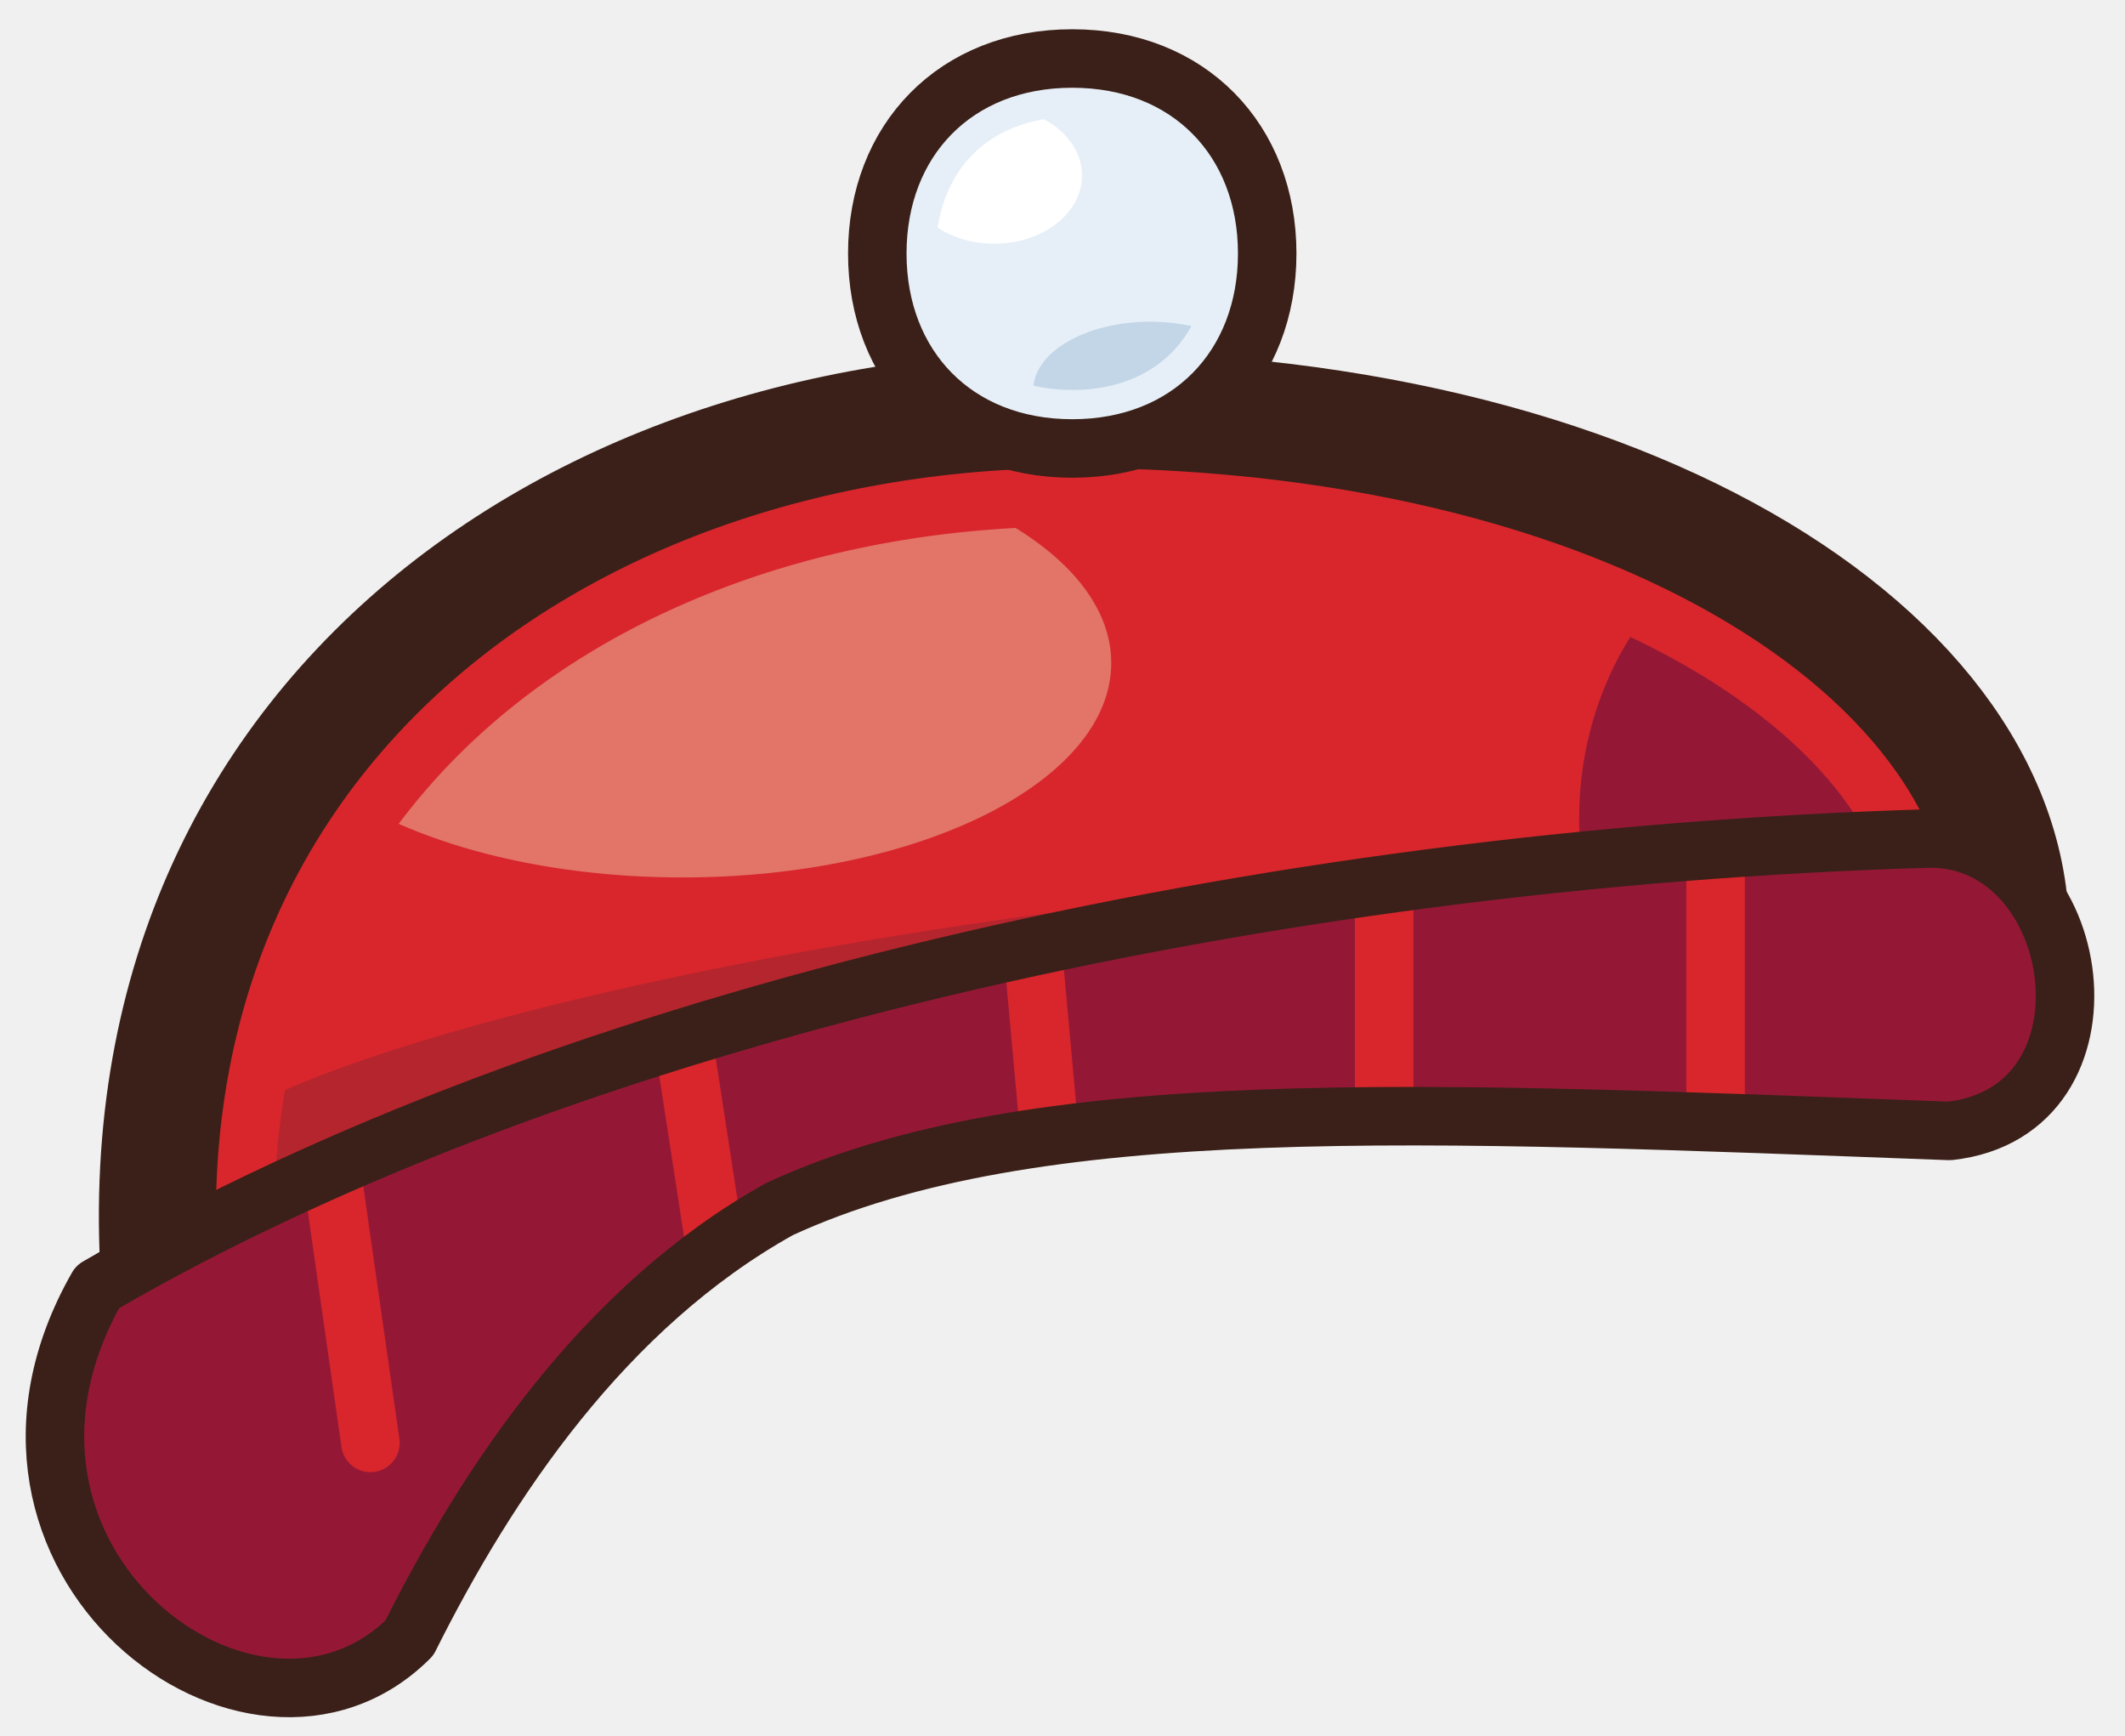
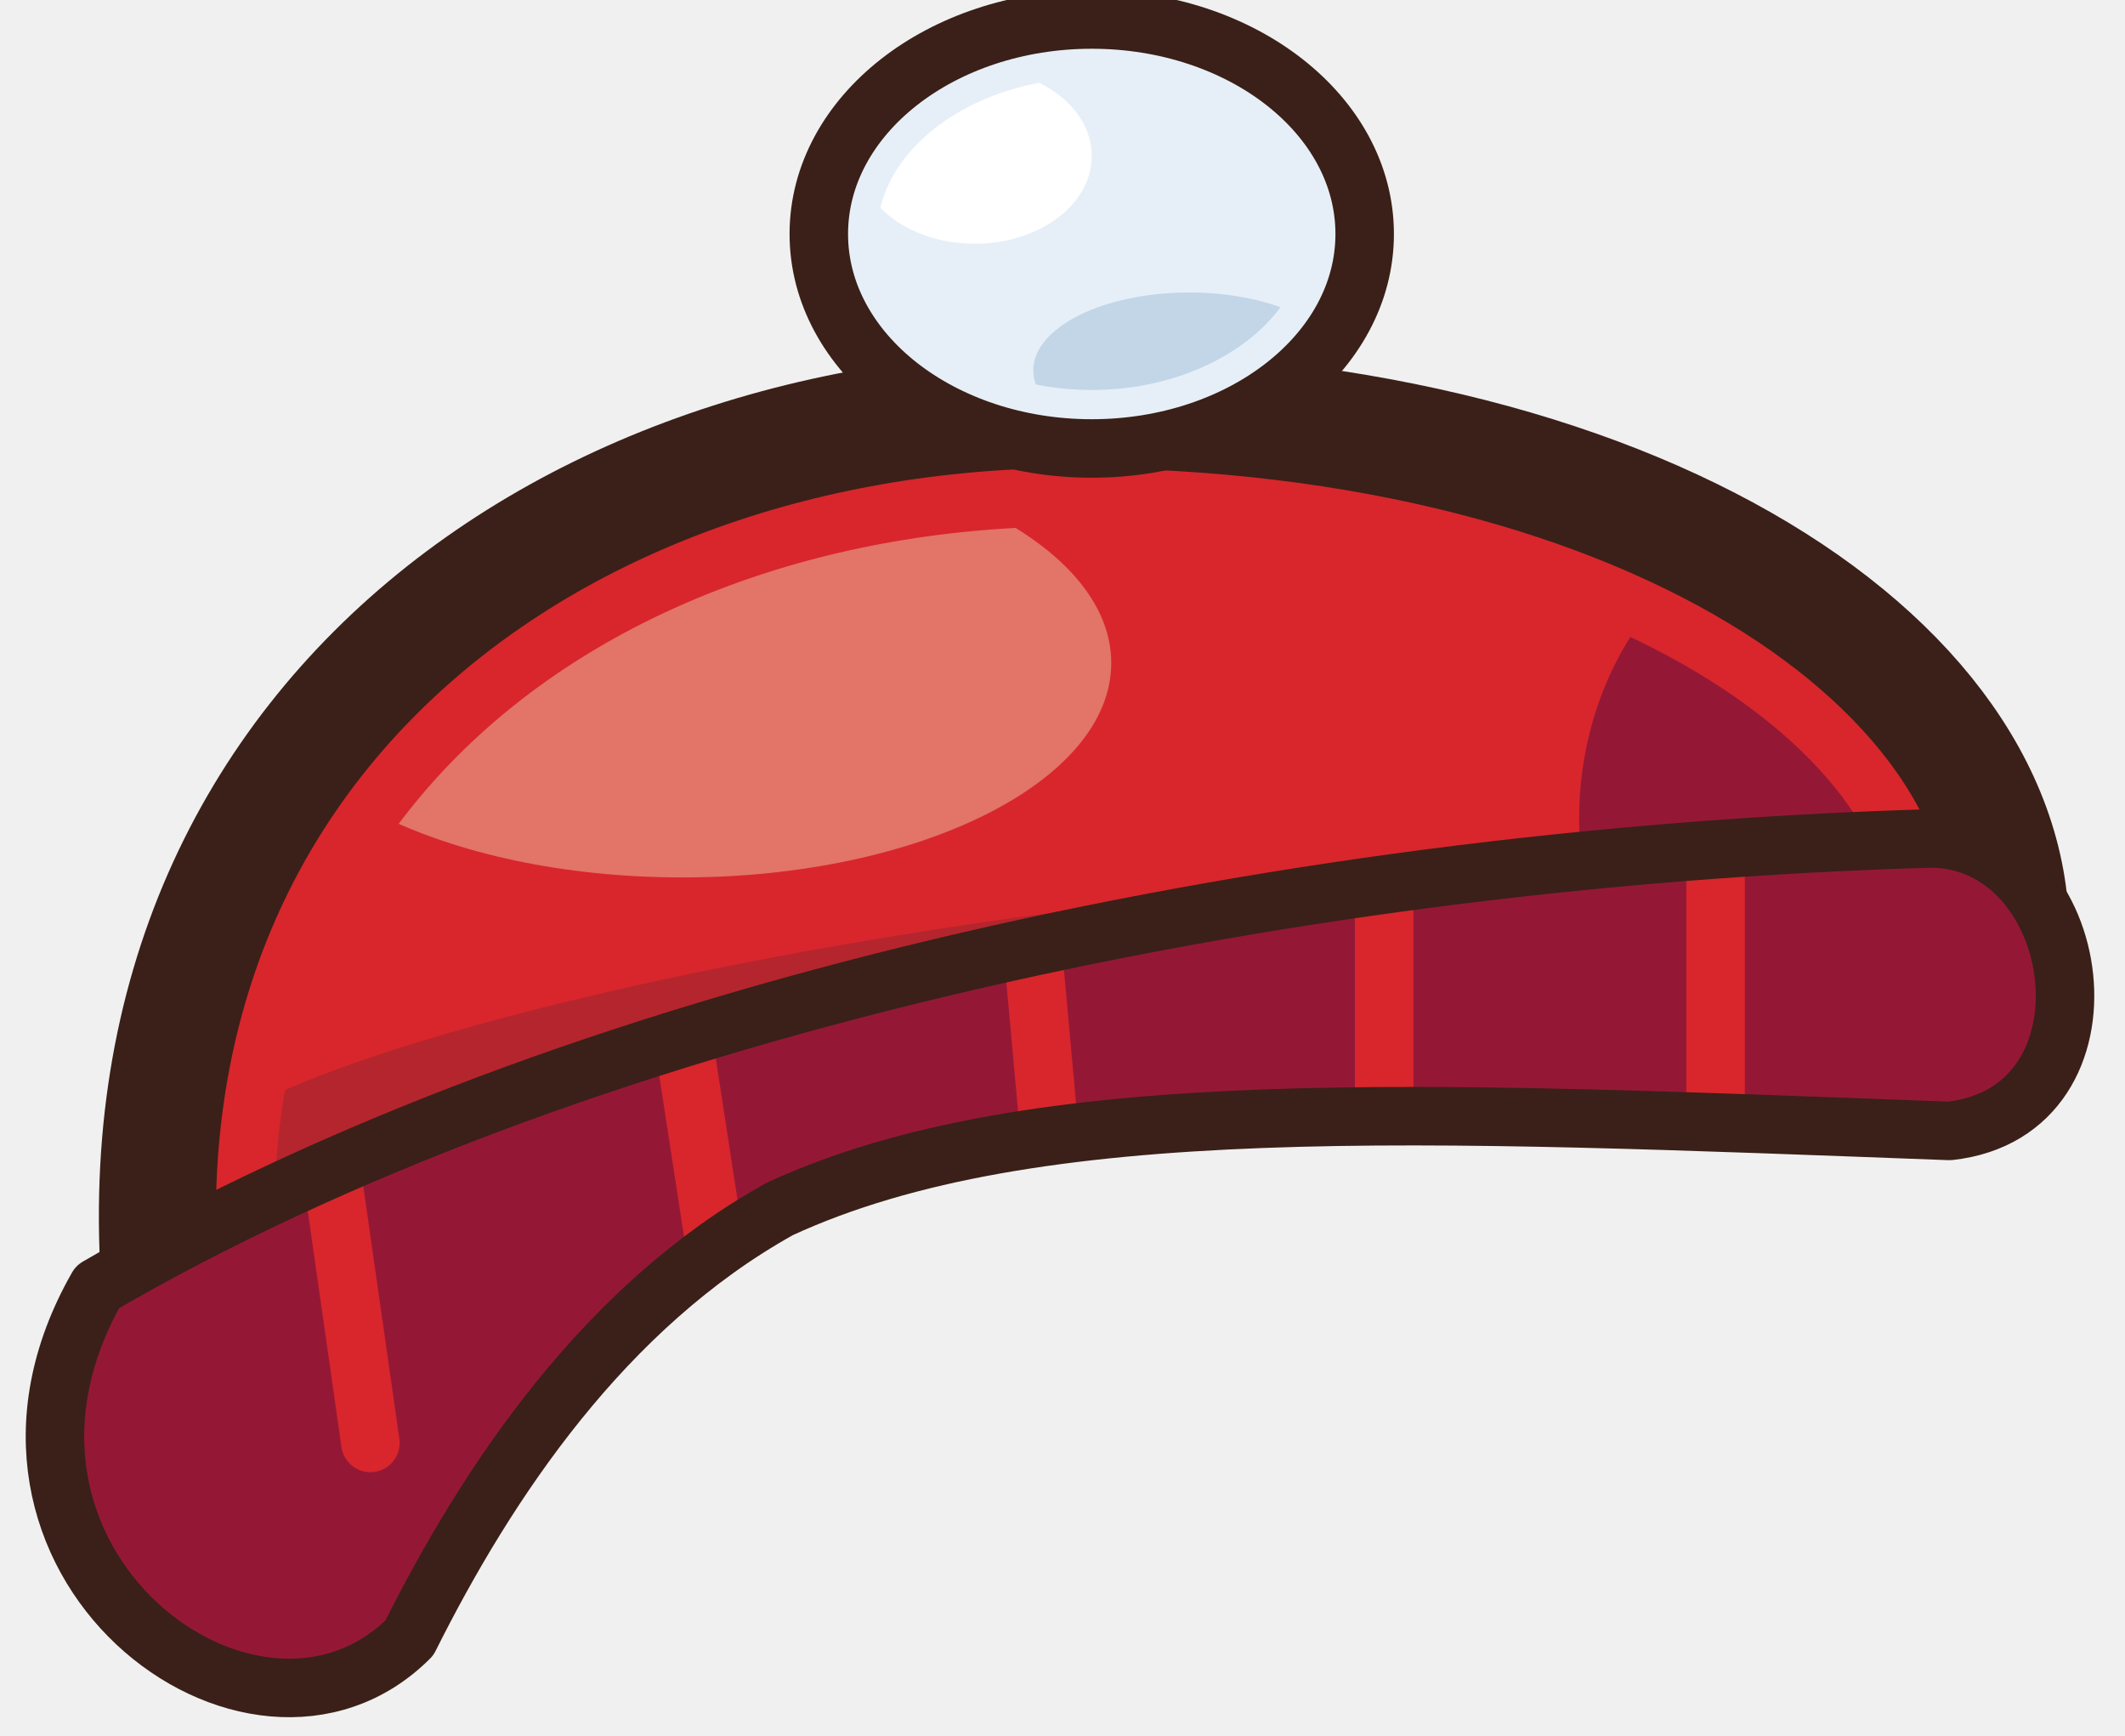
<svg xmlns="http://www.w3.org/2000/svg" width="109" height="89" viewBox="67 0 109 89" shape-rendering="geometricPrecision">
  <path d="M 76,72 C 70,40 94,21 122,21 C 152,21 172,35 170,50 C 144,48 106,54 76,72 Z" fill="#d8262c" />
  <defs>
    <clipPath id="tqc">
      <path d="M 76,72 C 70,40 94,21 122,21 C 152,21 172,35 170,50 C 144,48 106,54 76,72 Z" />
    </clipPath>
  </defs>
  <g clip-path="url(#tqc)">
    <ellipse cx="102" cy="34" rx="22" ry="11" fill="#e27468" />
    <ellipse cx="162" cy="42" rx="14" ry="16" fill="#941835" />
    <ellipse cx="120" cy="54" rx="44" ry="7" fill="#16203a" opacity="0.18" transform="rotate(-8 120 54)" />
    <path d="M 76,72 C 70,40 94,21 122,21 C 152,21 172,35 170,50 C 144,48 106,54 76,72 Z" fill="none" stroke="#d8262c" stroke-width="12" stroke-linecap="round" stroke-linejoin="round" />
  </g>
  <path d="M 76,72 C 70,40 94,21 122,21 C 152,21 172,35 170,50 C 144,48 106,54 76,72 Z" fill="none" stroke="#3a2018" stroke-width="6" stroke-linecap="round" stroke-linejoin="round" />
  <path d="M 72,66 C 96,52 132,44 166,43 C 174,43 176,57 167,58 C 140,57 120,56 107,62 C 98,67 92,76 88,84 C 80,92 64,80 72,66 Z" fill="#941835" />
  <defs>
    <clipPath id="tqb">
      <path d="M 72,66 C 96,52 132,44 166,43 C 174,43 176,57 167,58 C 140,57 120,56 107,62 C 98,67 92,76 88,84 C 80,92 64,80 72,66 Z" />
    </clipPath>
  </defs>
  <g clip-path="url(#tqb)">
    <path d="M 84,60 L 86,74" fill="none" stroke="#d8262c" stroke-width="3" stroke-linecap="round" stroke-linejoin="round" />
    <path d="M 102,53 L 104,66" fill="none" stroke="#d8262c" stroke-width="3" stroke-linecap="round" stroke-linejoin="round" />
    <path d="M 120,49 L 121,60" fill="none" stroke="#d8262c" stroke-width="3" stroke-linecap="round" stroke-linejoin="round" />
    <path d="M 138,46 L 138,59" fill="none" stroke="#d8262c" stroke-width="3" stroke-linecap="round" stroke-linejoin="round" />
    <path d="M 155,44 L 155,58" fill="none" stroke="#d8262c" stroke-width="3" stroke-linecap="round" stroke-linejoin="round" />
  </g>
  <path d="M 72,66 C 96,52 132,44 166,43 C 174,43 176,57 167,58 C 140,57 120,56 107,62 C 98,67 92,76 88,84 C 80,92 64,80 72,66 Z" fill="none" stroke="#3a2018" stroke-width="3" stroke-linecap="round" stroke-linejoin="round" />
-   <path d="M 122,3 C 128,3 132,7.2 132,13 C 132,18.8 128,23 122,23 C 116,23 112,18.8 112,13 C 112,7.2 116,3 122,3 Z" fill="#e6eff7" />
+   <path d="M 123,1 C 130.7,1 137,5.9 137,12 C 137,18.1 130.7,23 123,23 C 115.3,23 109,18.1 109,12 C 109,5.9 115.3,1 123,1 Z" fill="#e6eff7" />
  <defs>
    <clipPath id="tqp">
-       <path d="M 122,3 C 128,3 132,7.2 132,13 C 132,18.8 128,23 122,23 C 116,23 112,18.8 112,13 C 112,7.2 116,3 122,3 Z" />
+       <path d="M 123,1 C 130.7,1 137,5.9 137,12 C 137,18.1 130.7,23 123,23 C 115.3,23 109,18.1 109,12 C 109,5.9 115.3,1 123,1 Z" />
    </clipPath>
  </defs>
  <g clip-path="url(#tqp)">
-     <ellipse cx="118" cy="9" rx="4.5" ry="3.5" fill="#ffffff" />
-     <ellipse cx="126" cy="20" rx="6" ry="3.5" fill="#c2d6e8" />
-     <path d="M 122,3 C 128,3 132,7.2 132,13 C 132,18.8 128,23 122,23 C 116,23 112,18.8 112,13 C 112,7.2 116,3 122,3 Z" fill="none" stroke="#e6eff7" stroke-width="6" stroke-linecap="round" stroke-linejoin="round" />
+     <ellipse cx="117" cy="8" rx="6" ry="4.5" fill="#ffffff" />
+     <ellipse cx="128" cy="19" rx="8" ry="4" fill="#c2d6e8" />
+     <path d="M 123,1 C 130.7,1 137,5.9 137,12 C 137,18.1 130.7,23 123,23 C 115.3,23 109,18.1 109,12 C 109,5.9 115.3,1 123,1 Z" fill="none" stroke="#e6eff7" stroke-width="6" stroke-linecap="round" stroke-linejoin="round" />
  </g>
-   <path d="M 122,3 C 128,3 132,7.2 132,13 C 132,18.8 128,23 122,23 C 116,23 112,18.8 112,13 C 112,7.2 116,3 122,3 Z" fill="none" stroke="#3a2018" stroke-width="3" stroke-linecap="round" stroke-linejoin="round" />
+   <path d="M 123,1 C 130.7,1 137,5.9 137,12 C 137,18.1 130.7,23 123,23 C 115.3,23 109,18.1 109,12 C 109,5.9 115.3,1 123,1 Z" fill="none" stroke="#3a2018" stroke-width="3" stroke-linecap="round" stroke-linejoin="round" />
</svg>
